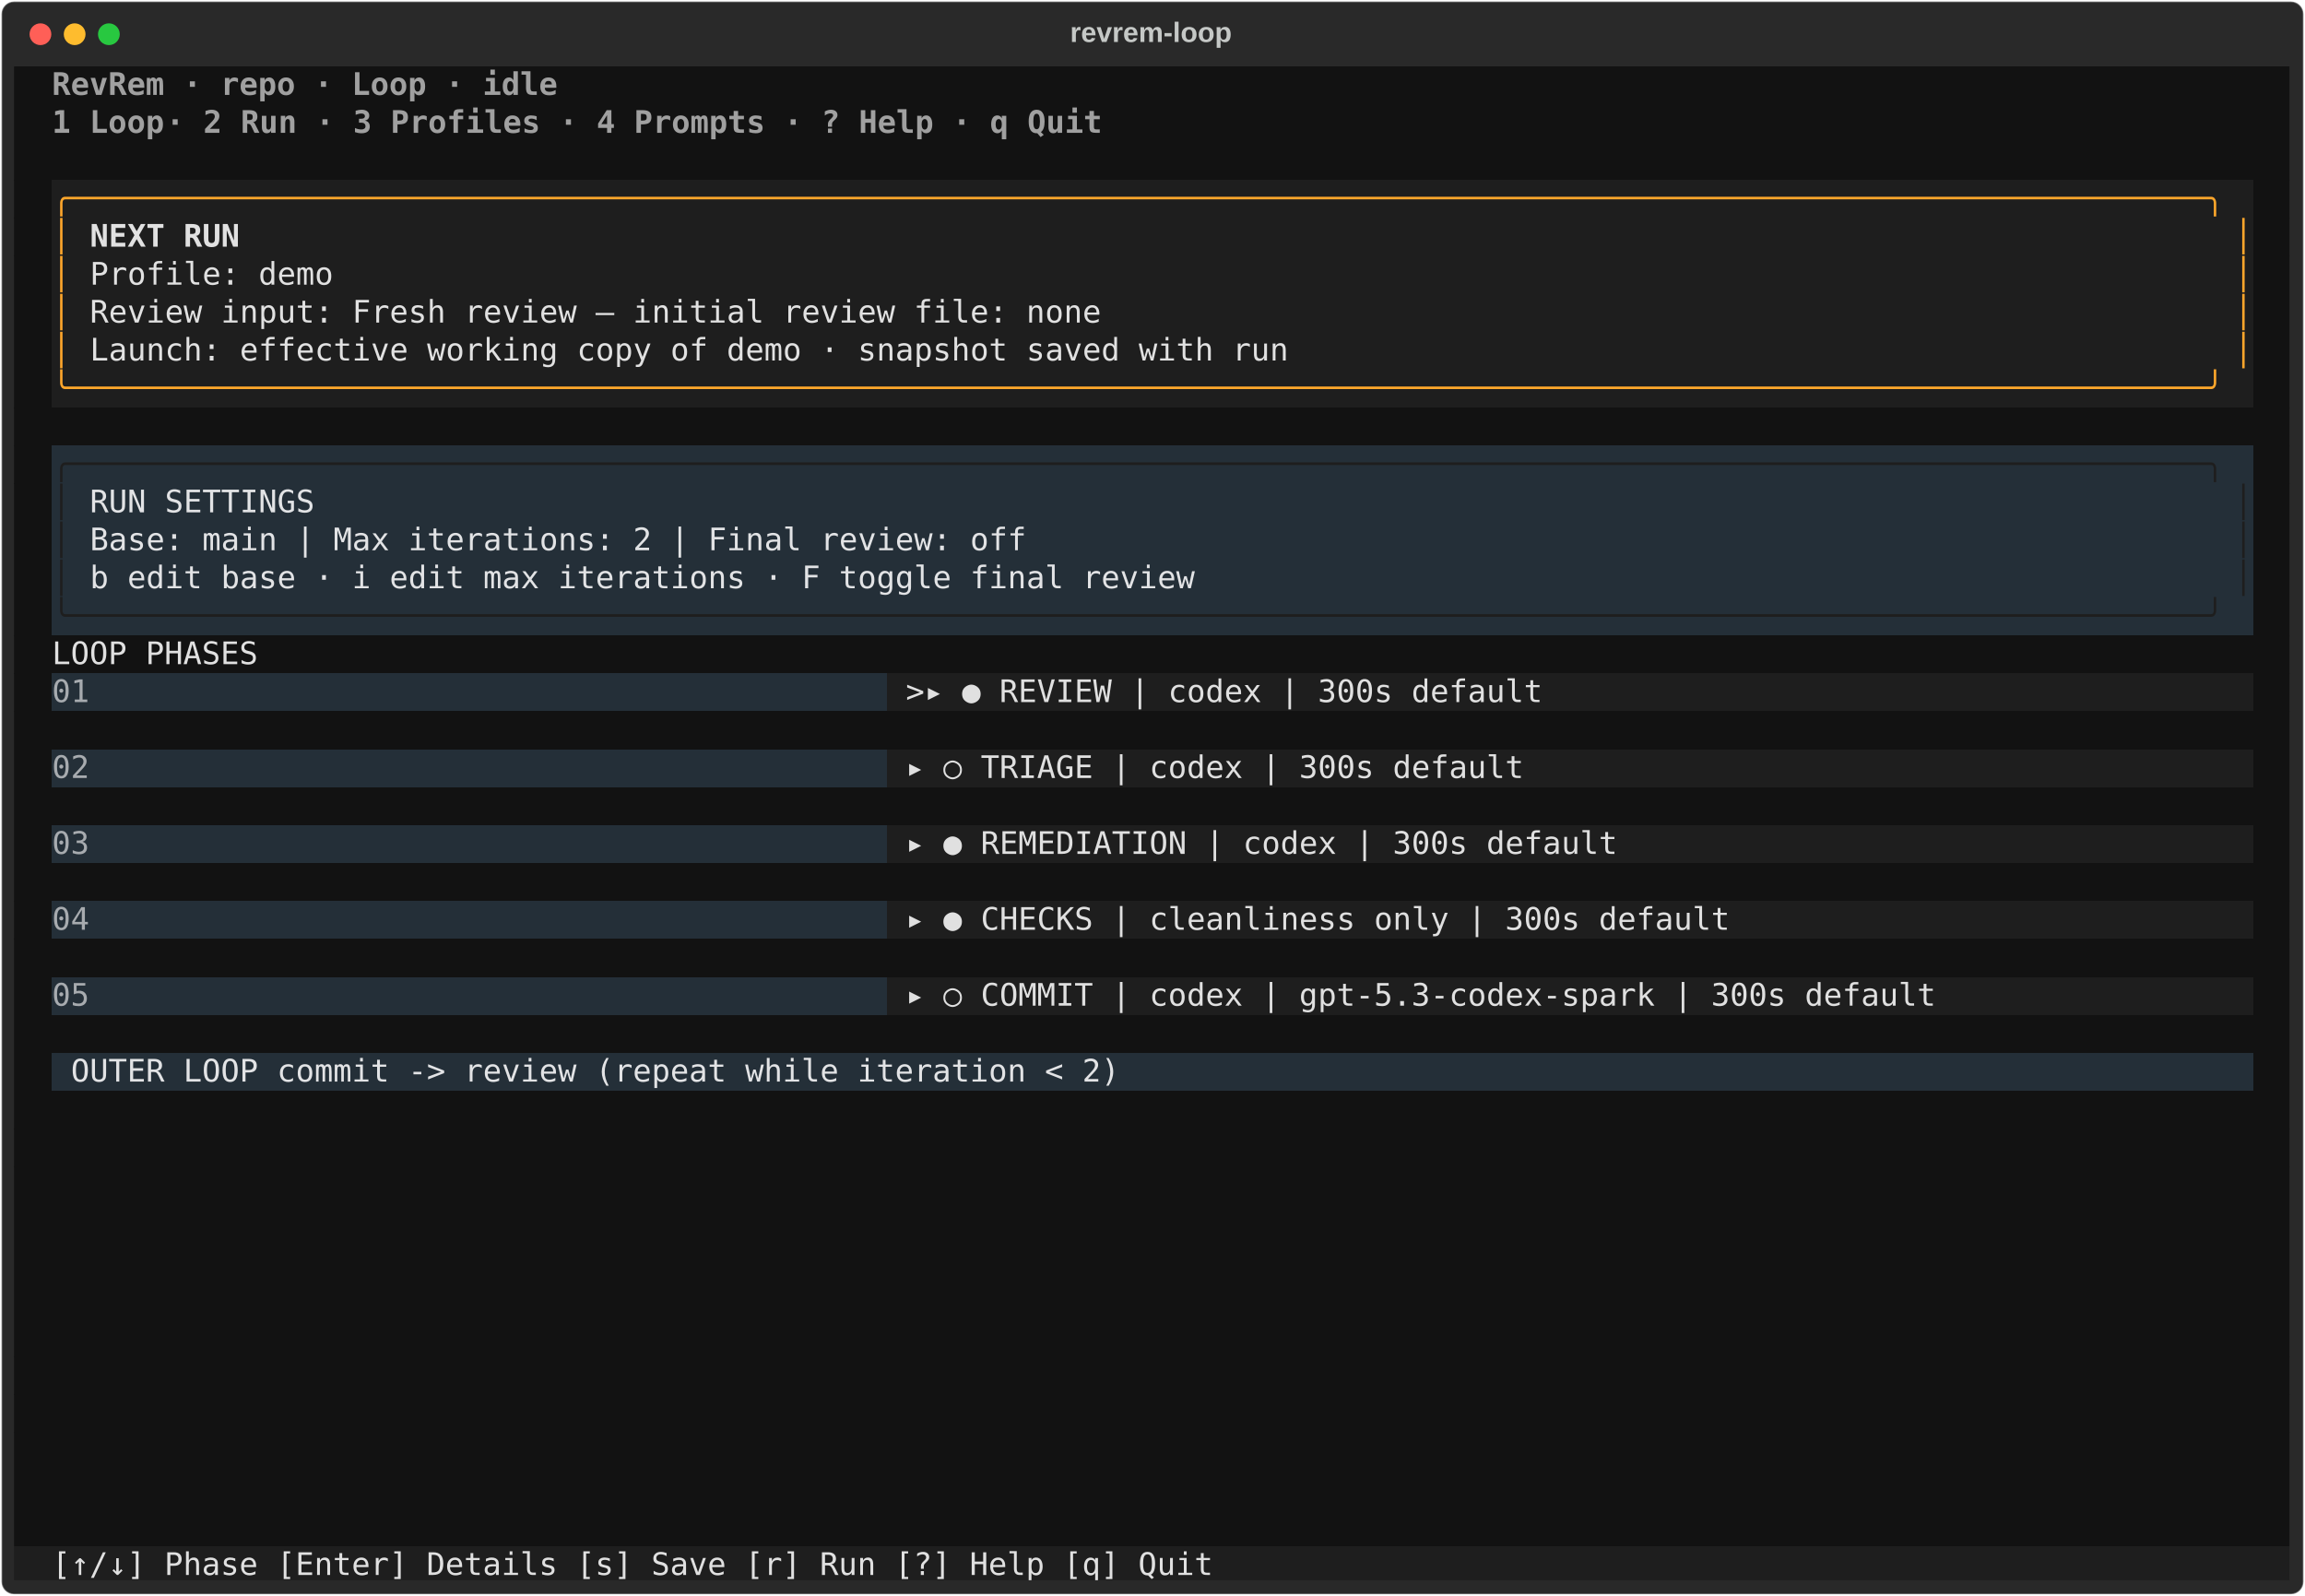
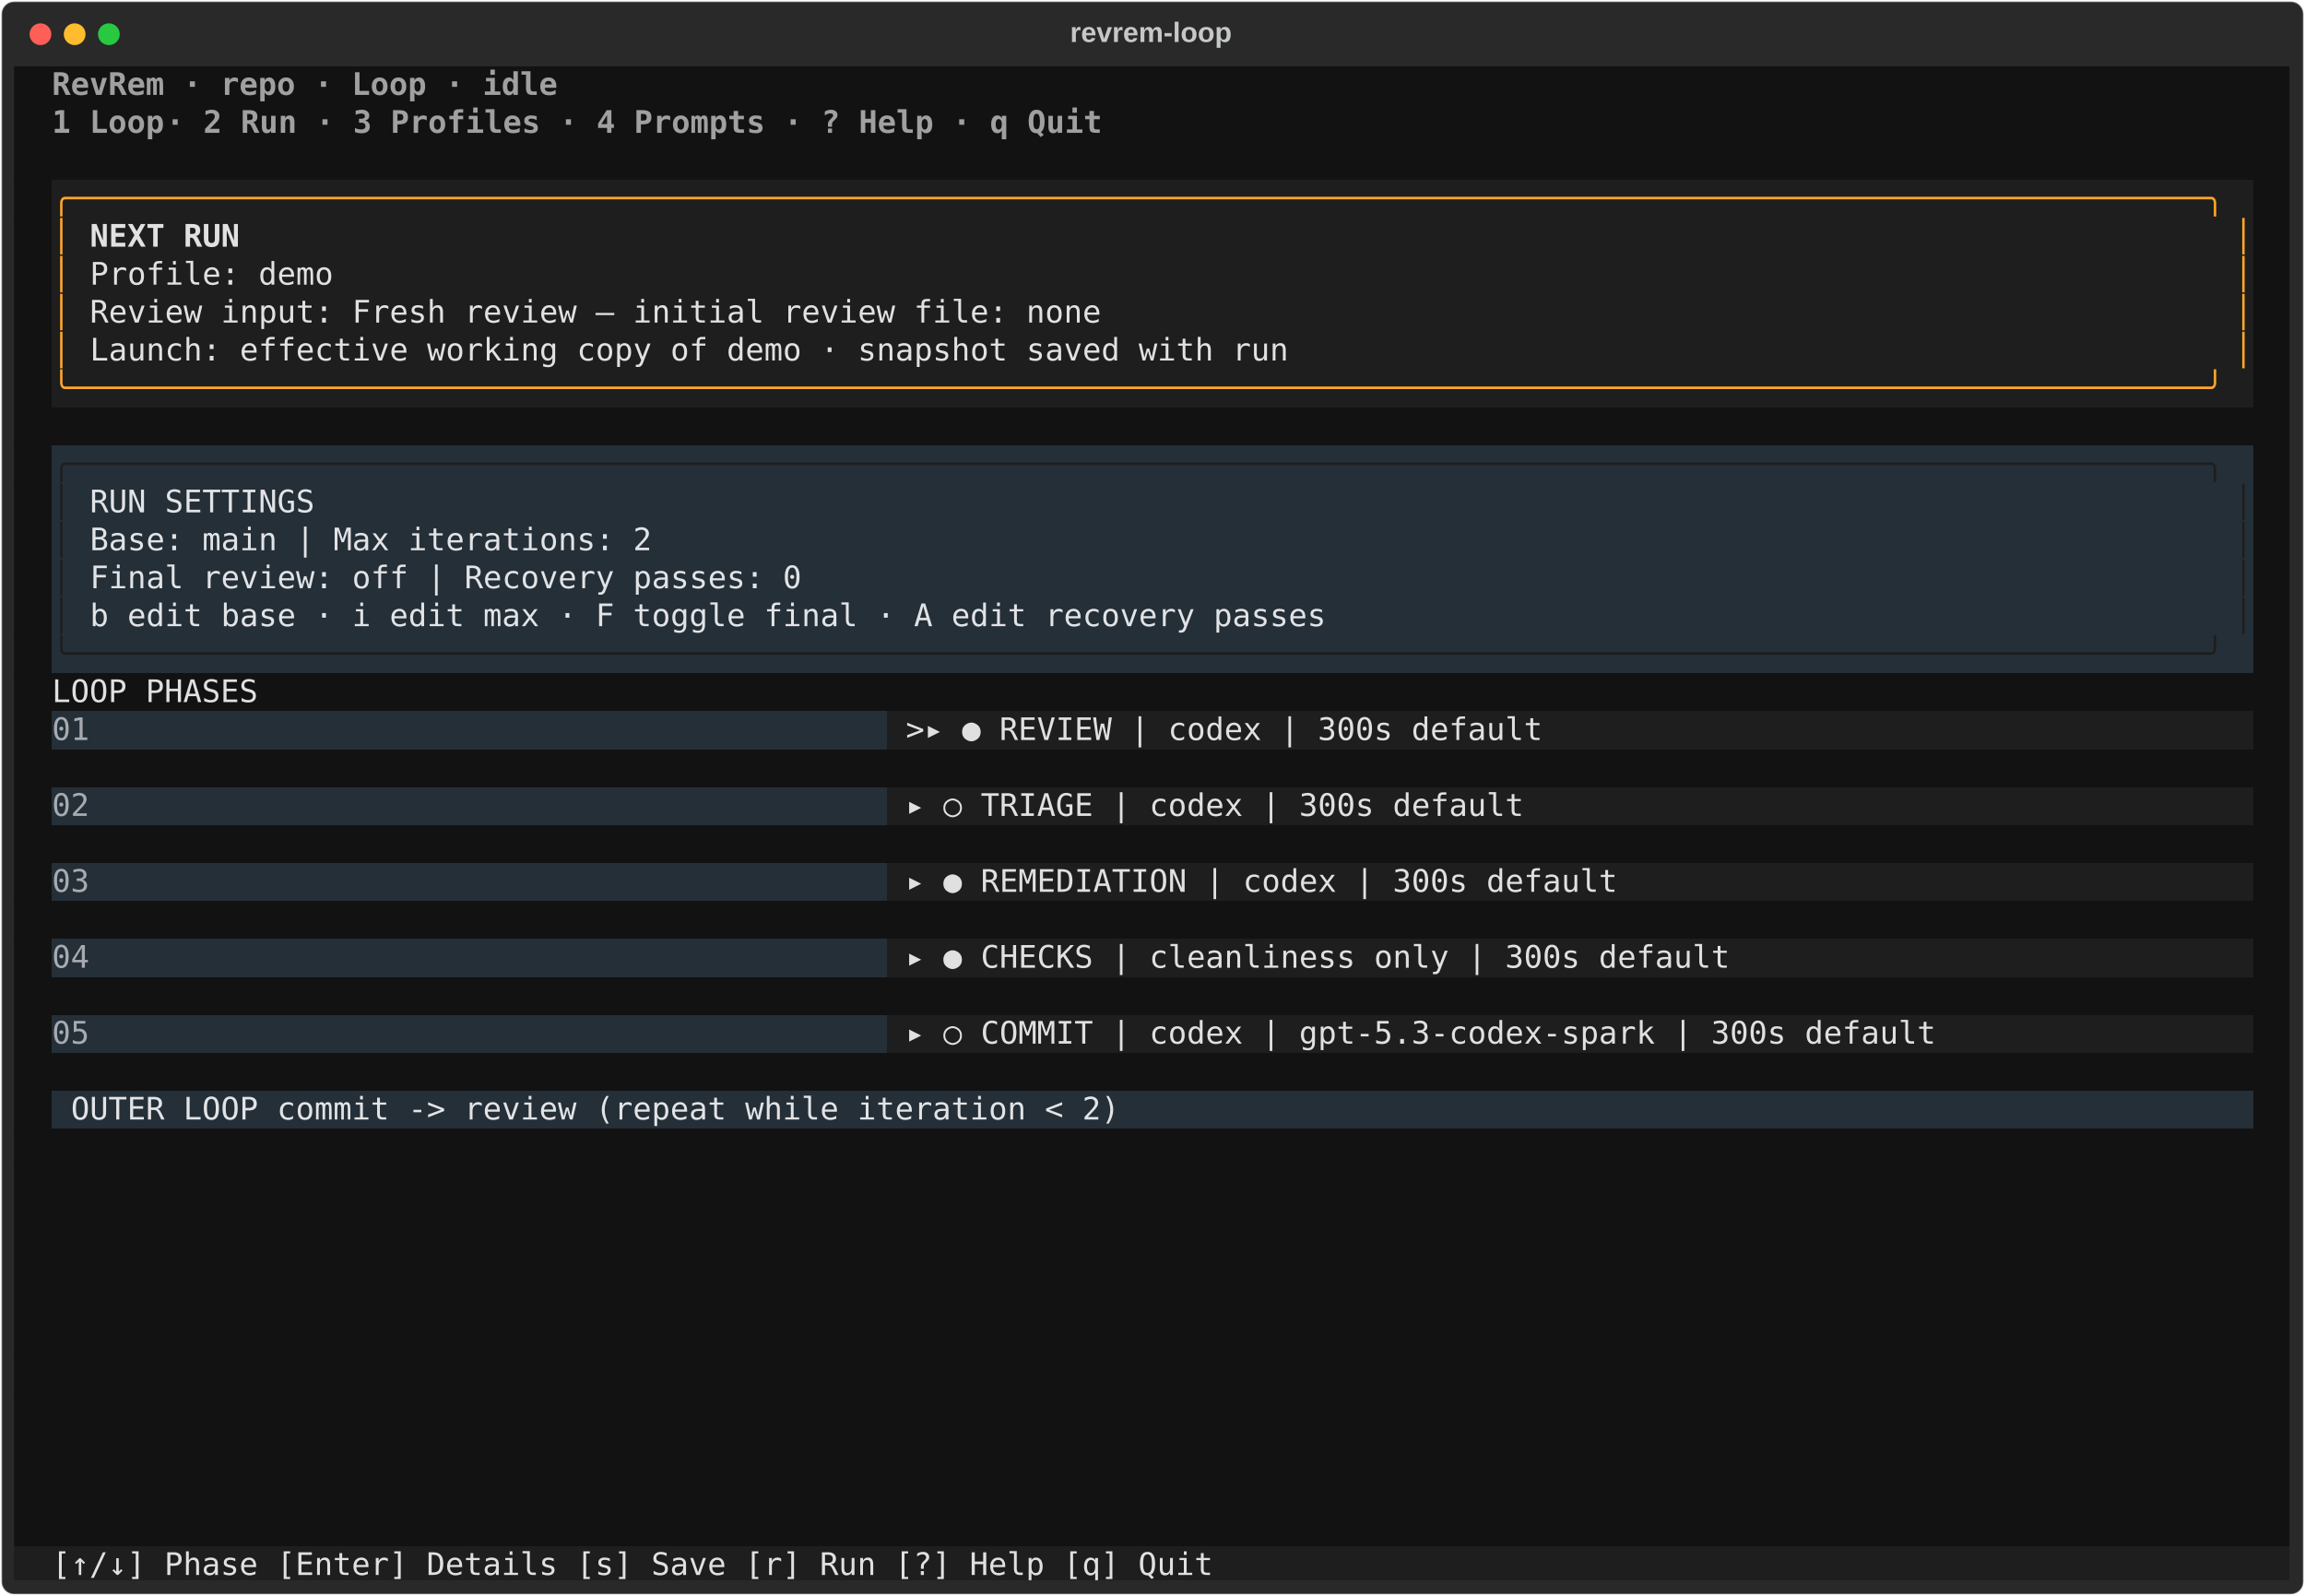
<svg xmlns="http://www.w3.org/2000/svg" class="rich-terminal" viewBox="0 0 1482 1026.0">
  <style>

    @font-face {
        font-family: "Fira Code";
        src: local("FiraCode-Regular"),
                url("https://cdnjs.cloudflare.com/ajax/libs/firacode/6.2.0/woff2/FiraCode-Regular.woff2") format("woff2"),
                url("https://cdnjs.cloudflare.com/ajax/libs/firacode/6.2.0/woff/FiraCode-Regular.woff") format("woff");
        font-style: normal;
        font-weight: 400;
    }
    @font-face {
        font-family: "Fira Code";
        src: local("FiraCode-Bold"),
                url("https://cdnjs.cloudflare.com/ajax/libs/firacode/6.2.0/woff2/FiraCode-Bold.woff2") format("woff2"),
                url("https://cdnjs.cloudflare.com/ajax/libs/firacode/6.2.0/woff/FiraCode-Bold.woff") format("woff");
        font-style: bold;
        font-weight: 700;
    }

    .terminal-ID-matrix {
        font-family: Fira Code, monospace;
        font-size: 20px;
        line-height: 24.4px;
        font-variant-east-asian: full-width;
    }

    .terminal-ID-title {
        font-size: 18px;
        font-weight: bold;
        font-family: arial;
    }

    .terminal-ID-r1 { fill: #c5c8c6 }
.terminal-ID-r2 { fill: #a0a0a0;font-weight: bold }
.terminal-ID-r3 { fill: #fea62b }
.terminal-ID-r4 { fill: #e1e1e1;font-weight: bold }
.terminal-ID-r5 { fill: #e1e1e1 }
.terminal-ID-r6 { fill: #1e1e1e }
.terminal-ID-r7 { fill: #e2e3e5 }
.terminal-ID-r8 { fill: #e0e0e0 }
.terminal-ID-r9 { fill: #a7abaf }
    </style>
  <defs>
    <clipPath id="terminal-ID-clip-terminal">
      <rect x="0" y="0" width="1463.0" height="975.0" />
    </clipPath>
    <clipPath id="terminal-ID-line-0">
      <rect x="0" y="1.5" width="1464" height="24.65" />
    </clipPath>
    <clipPath id="terminal-ID-line-1">
      <rect x="0" y="25.9" width="1464" height="24.65" />
    </clipPath>
    <clipPath id="terminal-ID-line-2">
      <rect x="0" y="50.3" width="1464" height="24.65" />
    </clipPath>
    <clipPath id="terminal-ID-line-3">
      <rect x="0" y="74.7" width="1464" height="24.65" />
    </clipPath>
    <clipPath id="terminal-ID-line-4">
      <rect x="0" y="99.1" width="1464" height="24.65" />
    </clipPath>
    <clipPath id="terminal-ID-line-5">
      <rect x="0" y="123.5" width="1464" height="24.65" />
    </clipPath>
    <clipPath id="terminal-ID-line-6">
      <rect x="0" y="147.9" width="1464" height="24.65" />
    </clipPath>
    <clipPath id="terminal-ID-line-7">
      <rect x="0" y="172.3" width="1464" height="24.65" />
    </clipPath>
    <clipPath id="terminal-ID-line-8">
      <rect x="0" y="196.7" width="1464" height="24.65" />
    </clipPath>
    <clipPath id="terminal-ID-line-9">
      <rect x="0" y="221.1" width="1464" height="24.65" />
    </clipPath>
    <clipPath id="terminal-ID-line-10">
      <rect x="0" y="245.5" width="1464" height="24.65" />
    </clipPath>
    <clipPath id="terminal-ID-line-11">
      <rect x="0" y="269.9" width="1464" height="24.65" />
    </clipPath>
    <clipPath id="terminal-ID-line-12">
      <rect x="0" y="294.3" width="1464" height="24.65" />
    </clipPath>
    <clipPath id="terminal-ID-line-13">
      <rect x="0" y="318.7" width="1464" height="24.65" />
    </clipPath>
    <clipPath id="terminal-ID-line-14">
      <rect x="0" y="343.1" width="1464" height="24.65" />
    </clipPath>
    <clipPath id="terminal-ID-line-15">
      <rect x="0" y="367.5" width="1464" height="24.65" />
    </clipPath>
    <clipPath id="terminal-ID-line-16">
      <rect x="0" y="391.9" width="1464" height="24.65" />
    </clipPath>
    <clipPath id="terminal-ID-line-17">
      <rect x="0" y="416.3" width="1464" height="24.65" />
    </clipPath>
    <clipPath id="terminal-ID-line-18">
      <rect x="0" y="440.7" width="1464" height="24.65" />
    </clipPath>
    <clipPath id="terminal-ID-line-19">
      <rect x="0" y="465.1" width="1464" height="24.65" />
    </clipPath>
    <clipPath id="terminal-ID-line-20">
      <rect x="0" y="489.5" width="1464" height="24.65" />
    </clipPath>
    <clipPath id="terminal-ID-line-21">
      <rect x="0" y="513.9" width="1464" height="24.65" />
    </clipPath>
    <clipPath id="terminal-ID-line-22">
      <rect x="0" y="538.3" width="1464" height="24.65" />
    </clipPath>
    <clipPath id="terminal-ID-line-23">
      <rect x="0" y="562.7" width="1464" height="24.65" />
    </clipPath>
    <clipPath id="terminal-ID-line-24">
      <rect x="0" y="587.1" width="1464" height="24.65" />
    </clipPath>
    <clipPath id="terminal-ID-line-25">
      <rect x="0" y="611.5" width="1464" height="24.65" />
    </clipPath>
    <clipPath id="terminal-ID-line-26">
      <rect x="0" y="635.9" width="1464" height="24.65" />
    </clipPath>
    <clipPath id="terminal-ID-line-27">
      <rect x="0" y="660.3" width="1464" height="24.65" />
    </clipPath>
    <clipPath id="terminal-ID-line-28">
      <rect x="0" y="684.7" width="1464" height="24.65" />
    </clipPath>
    <clipPath id="terminal-ID-line-29">
      <rect x="0" y="709.1" width="1464" height="24.65" />
    </clipPath>
    <clipPath id="terminal-ID-line-30">
      <rect x="0" y="733.5" width="1464" height="24.65" />
    </clipPath>
    <clipPath id="terminal-ID-line-31">
      <rect x="0" y="757.9" width="1464" height="24.65" />
    </clipPath>
    <clipPath id="terminal-ID-line-32">
      <rect x="0" y="782.3" width="1464" height="24.65" />
    </clipPath>
    <clipPath id="terminal-ID-line-33">
      <rect x="0" y="806.7" width="1464" height="24.65" />
    </clipPath>
    <clipPath id="terminal-ID-line-34">
      <rect x="0" y="831.1" width="1464" height="24.65" />
    </clipPath>
    <clipPath id="terminal-ID-line-35">
      <rect x="0" y="855.5" width="1464" height="24.65" />
    </clipPath>
    <clipPath id="terminal-ID-line-36">
      <rect x="0" y="879.9" width="1464" height="24.65" />
    </clipPath>
    <clipPath id="terminal-ID-line-37">
      <rect x="0" y="904.3" width="1464" height="24.65" />
    </clipPath>
    <clipPath id="terminal-ID-line-38">
      <rect x="0" y="928.7" width="1464" height="24.65" />
    </clipPath>
  </defs>
  <rect fill="#292929" stroke="rgba(255,255,255,0.35)" stroke-width="1" x="1" y="1" width="1480" height="1024" rx="8" />
  <text class="terminal-ID-title" fill="#c5c8c6" text-anchor="middle" x="740" y="27">revrem-loop</text>
  <g transform="translate(26,22)">
    <circle cx="0" cy="0" r="7" fill="#ff5f57" />
    <circle cx="22" cy="0" r="7" fill="#febc2e" />
    <circle cx="44" cy="0" r="7" fill="#28c840" />
  </g>
  <g transform="translate(9, 41)" clip-path="url(#terminal-ID-clip-terminal)">
    <rect fill="#121212" x="0" y="1.5" width="24.4" height="24.65" shape-rendering="crispEdges" />
    <rect fill="#121212" x="24.4" y="1.5" width="329.4" height="24.65" shape-rendering="crispEdges" />
    <rect fill="#121212" x="353.8" y="1.5" width="1110.2" height="24.65" shape-rendering="crispEdges" />
    <rect fill="#121212" x="0" y="25.9" width="24.4" height="24.65" shape-rendering="crispEdges" />
    <rect fill="#121212" x="24.4" y="25.9" width="73.2" height="24.65" shape-rendering="crispEdges" />
    <rect fill="#121212" x="97.6" y="25.9" width="622.2" height="24.65" shape-rendering="crispEdges" />
    <rect fill="#121212" x="719.8" y="25.9" width="744.2" height="24.65" shape-rendering="crispEdges" />
    <rect fill="#121212" x="0" y="50.3" width="1464" height="24.65" shape-rendering="crispEdges" />
    <rect fill="#121212" x="0" y="74.7" width="24.4" height="24.65" shape-rendering="crispEdges" />
    <rect fill="#1e1e1e" x="24.4" y="74.7" width="1415.2" height="24.65" shape-rendering="crispEdges" />
    <rect fill="#121212" x="1439.6" y="74.7" width="24.4" height="24.65" shape-rendering="crispEdges" />
    <rect fill="#121212" x="0" y="99.1" width="24.4" height="24.65" shape-rendering="crispEdges" />
    <rect fill="#1e1e1e" x="24.4" y="99.1" width="12.2" height="24.65" shape-rendering="crispEdges" />
    <rect fill="#1e1e1e" x="36.6" y="99.1" width="12.2" height="24.65" shape-rendering="crispEdges" />
    <rect fill="#1e1e1e" x="48.8" y="99.1" width="97.6" height="24.65" shape-rendering="crispEdges" />
    <rect fill="#1e1e1e" x="146.4" y="99.1" width="1281" height="24.65" shape-rendering="crispEdges" />
    <rect fill="#1e1e1e" x="1427.4" y="99.1" width="12.2" height="24.65" shape-rendering="crispEdges" />
    <rect fill="#121212" x="1439.6" y="99.1" width="24.4" height="24.65" shape-rendering="crispEdges" />
    <rect fill="#121212" x="0" y="123.5" width="24.4" height="24.65" shape-rendering="crispEdges" />
    <rect fill="#1e1e1e" x="24.4" y="123.5" width="12.2" height="24.65" shape-rendering="crispEdges" />
    <rect fill="#1e1e1e" x="36.6" y="123.5" width="12.2" height="24.65" shape-rendering="crispEdges" />
    <rect fill="#1e1e1e" x="48.8" y="123.5" width="158.6" height="24.65" shape-rendering="crispEdges" />
    <rect fill="#1e1e1e" x="207.4" y="123.5" width="1220" height="24.65" shape-rendering="crispEdges" />
    <rect fill="#1e1e1e" x="1427.4" y="123.5" width="12.2" height="24.65" shape-rendering="crispEdges" />
    <rect fill="#121212" x="1439.6" y="123.5" width="24.4" height="24.65" shape-rendering="crispEdges" />
    <rect fill="#121212" x="0" y="147.9" width="24.4" height="24.65" shape-rendering="crispEdges" />
    <rect fill="#1e1e1e" x="24.4" y="147.9" width="12.2" height="24.65" shape-rendering="crispEdges" />
    <rect fill="#1e1e1e" x="36.6" y="147.9" width="12.2" height="24.65" shape-rendering="crispEdges" />
    <rect fill="#1e1e1e" x="48.8" y="147.9" width="658.8" height="24.65" shape-rendering="crispEdges" />
    <rect fill="#1e1e1e" x="707.6" y="147.9" width="719.8" height="24.65" shape-rendering="crispEdges" />
    <rect fill="#1e1e1e" x="1427.4" y="147.9" width="12.2" height="24.65" shape-rendering="crispEdges" />
    <rect fill="#121212" x="1439.6" y="147.9" width="24.4" height="24.65" shape-rendering="crispEdges" />
    <rect fill="#121212" x="0" y="172.3" width="24.4" height="24.65" shape-rendering="crispEdges" />
    <rect fill="#1e1e1e" x="24.4" y="172.3" width="12.2" height="24.65" shape-rendering="crispEdges" />
    <rect fill="#1e1e1e" x="36.6" y="172.3" width="12.2" height="24.65" shape-rendering="crispEdges" />
    <rect fill="#1e1e1e" x="48.8" y="172.3" width="780.8" height="24.65" shape-rendering="crispEdges" />
    <rect fill="#1e1e1e" x="829.6" y="172.3" width="597.8" height="24.65" shape-rendering="crispEdges" />
    <rect fill="#1e1e1e" x="1427.4" y="172.3" width="12.2" height="24.65" shape-rendering="crispEdges" />
    <rect fill="#121212" x="1439.6" y="172.3" width="24.4" height="24.65" shape-rendering="crispEdges" />
    <rect fill="#121212" x="0" y="196.7" width="24.4" height="24.65" shape-rendering="crispEdges" />
    <rect fill="#1e1e1e" x="24.4" y="196.7" width="1415.2" height="24.65" shape-rendering="crispEdges" />
    <rect fill="#121212" x="1439.6" y="196.7" width="24.4" height="24.65" shape-rendering="crispEdges" />
    <rect fill="#121212" x="0" y="221.1" width="1464" height="24.65" shape-rendering="crispEdges" />
    <rect fill="#121212" x="0" y="245.5" width="24.4" height="24.65" shape-rendering="crispEdges" />
    <rect fill="#242f38" x="24.4" y="245.5" width="1415.2" height="24.65" shape-rendering="crispEdges" />
    <rect fill="#121212" x="1439.6" y="245.5" width="24.4" height="24.65" shape-rendering="crispEdges" />
    <rect fill="#121212" x="0" y="269.9" width="24.4" height="24.65" shape-rendering="crispEdges" />
    <rect fill="#242f38" x="24.4" y="269.9" width="12.2" height="24.65" shape-rendering="crispEdges" />
    <rect fill="#242f38" x="36.6" y="269.9" width="12.2" height="24.65" shape-rendering="crispEdges" />
    <rect fill="#242f38" x="48.8" y="269.9" width="146.4" height="24.65" shape-rendering="crispEdges" />
    <rect fill="#242f38" x="195.2" y="269.9" width="1232.2" height="24.65" shape-rendering="crispEdges" />
    <rect fill="#242f38" x="1427.4" y="269.9" width="12.2" height="24.65" shape-rendering="crispEdges" />
    <rect fill="#121212" x="1439.6" y="269.9" width="24.4" height="24.65" shape-rendering="crispEdges" />
    <rect fill="#121212" x="0" y="294.3" width="24.4" height="24.65" shape-rendering="crispEdges" />
    <rect fill="#242f38" x="24.4" y="294.3" width="12.2" height="24.65" shape-rendering="crispEdges" />
    <rect fill="#242f38" x="36.6" y="294.3" width="12.2" height="24.65" shape-rendering="crispEdges" />
-     <rect fill="#242f38" x="48.8" y="294.3" width="610" height="24.65" shape-rendering="crispEdges" />
-     <rect fill="#242f38" x="658.8" y="294.3" width="768.6" height="24.65" shape-rendering="crispEdges" />
+     <rect fill="#242f38" x="48.8" y="294.3" width="366" height="24.65" shape-rendering="crispEdges" />
+     <rect fill="#242f38" x="414.8" y="294.3" width="1012.6" height="24.65" shape-rendering="crispEdges" />
    <rect fill="#242f38" x="1427.4" y="294.3" width="12.2" height="24.65" shape-rendering="crispEdges" />
    <rect fill="#121212" x="1439.6" y="294.3" width="24.4" height="24.65" shape-rendering="crispEdges" />
    <rect fill="#121212" x="0" y="318.7" width="24.4" height="24.65" shape-rendering="crispEdges" />
    <rect fill="#242f38" x="24.4" y="318.7" width="12.2" height="24.65" shape-rendering="crispEdges" />
    <rect fill="#242f38" x="36.6" y="318.7" width="12.2" height="24.65" shape-rendering="crispEdges" />
-     <rect fill="#242f38" x="48.8" y="318.7" width="719.8" height="24.65" shape-rendering="crispEdges" />
-     <rect fill="#242f38" x="768.6" y="318.7" width="658.8" height="24.65" shape-rendering="crispEdges" />
+     <rect fill="#242f38" x="48.8" y="318.7" width="463.6" height="24.65" shape-rendering="crispEdges" />
+     <rect fill="#242f38" x="512.4" y="318.7" width="915" height="24.65" shape-rendering="crispEdges" />
    <rect fill="#242f38" x="1427.4" y="318.7" width="12.2" height="24.65" shape-rendering="crispEdges" />
    <rect fill="#121212" x="1439.6" y="318.7" width="24.4" height="24.65" shape-rendering="crispEdges" />
    <rect fill="#121212" x="0" y="343.1" width="24.4" height="24.65" shape-rendering="crispEdges" />
-     <rect fill="#242f38" x="24.4" y="343.1" width="1415.2" height="24.65" shape-rendering="crispEdges" />
+     <rect fill="#242f38" x="24.4" y="343.1" width="12.2" height="24.65" shape-rendering="crispEdges" />
+     <rect fill="#242f38" x="36.6" y="343.1" width="12.2" height="24.65" shape-rendering="crispEdges" />
+     <rect fill="#242f38" x="48.8" y="343.1" width="805.2" height="24.65" shape-rendering="crispEdges" />
+     <rect fill="#242f38" x="854" y="343.1" width="573.4" height="24.65" shape-rendering="crispEdges" />
+     <rect fill="#242f38" x="1427.4" y="343.1" width="12.2" height="24.65" shape-rendering="crispEdges" />
    <rect fill="#121212" x="1439.6" y="343.1" width="24.4" height="24.65" shape-rendering="crispEdges" />
    <rect fill="#121212" x="0" y="367.5" width="24.4" height="24.65" shape-rendering="crispEdges" />
-     <rect fill="#121212" x="24.4" y="367.5" width="134.2" height="24.65" shape-rendering="crispEdges" />
-     <rect fill="#121212" x="158.6" y="367.5" width="1305.4" height="24.65" shape-rendering="crispEdges" />
+     <rect fill="#242f38" x="24.4" y="367.5" width="1415.2" height="24.65" shape-rendering="crispEdges" />
+     <rect fill="#121212" x="1439.6" y="367.5" width="24.4" height="24.65" shape-rendering="crispEdges" />
    <rect fill="#121212" x="0" y="391.9" width="24.4" height="24.65" shape-rendering="crispEdges" />
-     <rect fill="#242f38" x="24.4" y="391.9" width="24.4" height="24.65" shape-rendering="crispEdges" />
-     <rect fill="#242f38" x="48.8" y="391.9" width="512.4" height="24.65" shape-rendering="crispEdges" />
-     <rect fill="#1e1e1e" x="561.2" y="391.9" width="12.2" height="24.65" shape-rendering="crispEdges" />
-     <rect fill="#1e1e1e" x="573.4" y="391.9" width="475.8" height="24.65" shape-rendering="crispEdges" />
-     <rect fill="#1e1e1e" x="1049.2" y="391.9" width="390.4" height="24.65" shape-rendering="crispEdges" />
-     <rect fill="#121212" x="1439.6" y="391.9" width="24.4" height="24.65" shape-rendering="crispEdges" />
-     <rect fill="#121212" x="0" y="416.3" width="1464" height="24.65" shape-rendering="crispEdges" />
-     <rect fill="#121212" x="0" y="440.7" width="24.4" height="24.65" shape-rendering="crispEdges" />
-     <rect fill="#242f38" x="24.4" y="440.7" width="24.4" height="24.65" shape-rendering="crispEdges" />
-     <rect fill="#242f38" x="48.8" y="440.7" width="512.4" height="24.65" shape-rendering="crispEdges" />
-     <rect fill="#1e1e1e" x="561.2" y="440.7" width="12.2" height="24.65" shape-rendering="crispEdges" />
-     <rect fill="#1e1e1e" x="573.4" y="440.7" width="475.8" height="24.65" shape-rendering="crispEdges" />
-     <rect fill="#1e1e1e" x="1049.2" y="440.7" width="390.4" height="24.65" shape-rendering="crispEdges" />
-     <rect fill="#121212" x="1439.6" y="440.7" width="24.4" height="24.65" shape-rendering="crispEdges" />
-     <rect fill="#121212" x="0" y="465.1" width="1464" height="24.65" shape-rendering="crispEdges" />
-     <rect fill="#121212" x="0" y="489.5" width="24.4" height="24.65" shape-rendering="crispEdges" />
-     <rect fill="#242f38" x="24.4" y="489.5" width="24.4" height="24.65" shape-rendering="crispEdges" />
-     <rect fill="#242f38" x="48.8" y="489.5" width="512.4" height="24.65" shape-rendering="crispEdges" />
-     <rect fill="#1e1e1e" x="561.2" y="489.5" width="12.2" height="24.65" shape-rendering="crispEdges" />
-     <rect fill="#1e1e1e" x="573.4" y="489.5" width="475.8" height="24.65" shape-rendering="crispEdges" />
-     <rect fill="#1e1e1e" x="1049.2" y="489.5" width="390.4" height="24.65" shape-rendering="crispEdges" />
-     <rect fill="#121212" x="1439.6" y="489.5" width="24.4" height="24.65" shape-rendering="crispEdges" />
-     <rect fill="#121212" x="0" y="513.9" width="1464" height="24.65" shape-rendering="crispEdges" />
-     <rect fill="#121212" x="0" y="538.3" width="24.4" height="24.65" shape-rendering="crispEdges" />
-     <rect fill="#242f38" x="24.4" y="538.3" width="24.4" height="24.65" shape-rendering="crispEdges" />
-     <rect fill="#242f38" x="48.8" y="538.3" width="512.4" height="24.65" shape-rendering="crispEdges" />
-     <rect fill="#1e1e1e" x="561.2" y="538.3" width="12.2" height="24.65" shape-rendering="crispEdges" />
-     <rect fill="#1e1e1e" x="573.4" y="538.3" width="610" height="24.65" shape-rendering="crispEdges" />
-     <rect fill="#1e1e1e" x="1183.4" y="538.3" width="256.2" height="24.65" shape-rendering="crispEdges" />
-     <rect fill="#121212" x="1439.6" y="538.3" width="24.4" height="24.65" shape-rendering="crispEdges" />
-     <rect fill="#121212" x="0" y="562.7" width="1464" height="24.65" shape-rendering="crispEdges" />
-     <rect fill="#121212" x="0" y="587.1" width="24.4" height="24.65" shape-rendering="crispEdges" />
-     <rect fill="#242f38" x="24.4" y="587.1" width="24.4" height="24.65" shape-rendering="crispEdges" />
-     <rect fill="#242f38" x="48.8" y="587.1" width="512.4" height="24.65" shape-rendering="crispEdges" />
-     <rect fill="#1e1e1e" x="561.2" y="587.1" width="12.2" height="24.65" shape-rendering="crispEdges" />
-     <rect fill="#1e1e1e" x="573.4" y="587.1" width="744.2" height="24.65" shape-rendering="crispEdges" />
-     <rect fill="#1e1e1e" x="1317.6" y="587.1" width="122" height="24.65" shape-rendering="crispEdges" />
-     <rect fill="#121212" x="1439.6" y="587.1" width="24.4" height="24.65" shape-rendering="crispEdges" />
-     <rect fill="#121212" x="0" y="611.5" width="1464" height="24.65" shape-rendering="crispEdges" />
-     <rect fill="#121212" x="0" y="635.9" width="24.4" height="24.65" shape-rendering="crispEdges" />
-     <rect fill="#242f38" x="24.4" y="635.9" width="12.2" height="24.65" shape-rendering="crispEdges" />
-     <rect fill="#242f38" x="36.6" y="635.9" width="768.6" height="24.65" shape-rendering="crispEdges" />
-     <rect fill="#242f38" x="805.2" y="635.9" width="634.4" height="24.65" shape-rendering="crispEdges" />
-     <rect fill="#121212" x="1439.6" y="635.9" width="24.4" height="24.65" shape-rendering="crispEdges" />
-     <rect fill="#121212" x="0" y="660.3" width="1464" height="24.65" shape-rendering="crispEdges" />
+     <rect fill="#121212" x="24.4" y="391.9" width="134.2" height="24.65" shape-rendering="crispEdges" />
+     <rect fill="#121212" x="158.6" y="391.9" width="1305.4" height="24.65" shape-rendering="crispEdges" />
+     <rect fill="#121212" x="0" y="416.3" width="24.4" height="24.65" shape-rendering="crispEdges" />
+     <rect fill="#242f38" x="24.4" y="416.3" width="24.4" height="24.65" shape-rendering="crispEdges" />
+     <rect fill="#242f38" x="48.8" y="416.3" width="512.4" height="24.65" shape-rendering="crispEdges" />
+     <rect fill="#1e1e1e" x="561.2" y="416.3" width="12.2" height="24.65" shape-rendering="crispEdges" />
+     <rect fill="#1e1e1e" x="573.4" y="416.3" width="475.8" height="24.65" shape-rendering="crispEdges" />
+     <rect fill="#1e1e1e" x="1049.2" y="416.3" width="390.4" height="24.65" shape-rendering="crispEdges" />
+     <rect fill="#121212" x="1439.6" y="416.3" width="24.4" height="24.65" shape-rendering="crispEdges" />
+     <rect fill="#121212" x="0" y="440.7" width="1464" height="24.65" shape-rendering="crispEdges" />
+     <rect fill="#121212" x="0" y="465.1" width="24.4" height="24.65" shape-rendering="crispEdges" />
+     <rect fill="#242f38" x="24.4" y="465.1" width="24.4" height="24.65" shape-rendering="crispEdges" />
+     <rect fill="#242f38" x="48.8" y="465.1" width="512.4" height="24.65" shape-rendering="crispEdges" />
+     <rect fill="#1e1e1e" x="561.2" y="465.1" width="12.2" height="24.65" shape-rendering="crispEdges" />
+     <rect fill="#1e1e1e" x="573.4" y="465.1" width="475.8" height="24.65" shape-rendering="crispEdges" />
+     <rect fill="#1e1e1e" x="1049.2" y="465.1" width="390.4" height="24.65" shape-rendering="crispEdges" />
+     <rect fill="#121212" x="1439.6" y="465.1" width="24.4" height="24.65" shape-rendering="crispEdges" />
+     <rect fill="#121212" x="0" y="489.5" width="1464" height="24.65" shape-rendering="crispEdges" />
+     <rect fill="#121212" x="0" y="513.9" width="24.4" height="24.65" shape-rendering="crispEdges" />
+     <rect fill="#242f38" x="24.4" y="513.9" width="24.4" height="24.65" shape-rendering="crispEdges" />
+     <rect fill="#242f38" x="48.8" y="513.9" width="512.4" height="24.65" shape-rendering="crispEdges" />
+     <rect fill="#1e1e1e" x="561.2" y="513.9" width="12.2" height="24.65" shape-rendering="crispEdges" />
+     <rect fill="#1e1e1e" x="573.4" y="513.9" width="475.8" height="24.65" shape-rendering="crispEdges" />
+     <rect fill="#1e1e1e" x="1049.2" y="513.9" width="390.4" height="24.65" shape-rendering="crispEdges" />
+     <rect fill="#121212" x="1439.6" y="513.9" width="24.4" height="24.65" shape-rendering="crispEdges" />
+     <rect fill="#121212" x="0" y="538.3" width="1464" height="24.65" shape-rendering="crispEdges" />
+     <rect fill="#121212" x="0" y="562.7" width="24.4" height="24.65" shape-rendering="crispEdges" />
+     <rect fill="#242f38" x="24.4" y="562.7" width="24.4" height="24.65" shape-rendering="crispEdges" />
+     <rect fill="#242f38" x="48.8" y="562.7" width="512.4" height="24.65" shape-rendering="crispEdges" />
+     <rect fill="#1e1e1e" x="561.2" y="562.7" width="12.2" height="24.65" shape-rendering="crispEdges" />
+     <rect fill="#1e1e1e" x="573.4" y="562.7" width="610" height="24.65" shape-rendering="crispEdges" />
+     <rect fill="#1e1e1e" x="1183.4" y="562.7" width="256.2" height="24.65" shape-rendering="crispEdges" />
+     <rect fill="#121212" x="1439.6" y="562.7" width="24.4" height="24.65" shape-rendering="crispEdges" />
+     <rect fill="#121212" x="0" y="587.1" width="1464" height="24.65" shape-rendering="crispEdges" />
+     <rect fill="#121212" x="0" y="611.5" width="24.4" height="24.65" shape-rendering="crispEdges" />
+     <rect fill="#242f38" x="24.4" y="611.5" width="24.4" height="24.65" shape-rendering="crispEdges" />
+     <rect fill="#242f38" x="48.8" y="611.5" width="512.4" height="24.65" shape-rendering="crispEdges" />
+     <rect fill="#1e1e1e" x="561.2" y="611.5" width="12.2" height="24.65" shape-rendering="crispEdges" />
+     <rect fill="#1e1e1e" x="573.4" y="611.5" width="744.2" height="24.65" shape-rendering="crispEdges" />
+     <rect fill="#1e1e1e" x="1317.6" y="611.5" width="122" height="24.65" shape-rendering="crispEdges" />
+     <rect fill="#121212" x="1439.6" y="611.5" width="24.4" height="24.65" shape-rendering="crispEdges" />
+     <rect fill="#121212" x="0" y="635.9" width="1464" height="24.65" shape-rendering="crispEdges" />
+     <rect fill="#121212" x="0" y="660.3" width="24.4" height="24.65" shape-rendering="crispEdges" />
+     <rect fill="#242f38" x="24.4" y="660.3" width="12.2" height="24.65" shape-rendering="crispEdges" />
+     <rect fill="#242f38" x="36.6" y="660.3" width="768.6" height="24.65" shape-rendering="crispEdges" />
+     <rect fill="#242f38" x="805.2" y="660.3" width="634.4" height="24.65" shape-rendering="crispEdges" />
+     <rect fill="#121212" x="1439.6" y="660.3" width="24.4" height="24.65" shape-rendering="crispEdges" />
    <rect fill="#121212" x="0" y="684.7" width="1464" height="24.65" shape-rendering="crispEdges" />
    <rect fill="#121212" x="0" y="709.1" width="1464" height="24.65" shape-rendering="crispEdges" />
    <rect fill="#121212" x="0" y="733.5" width="1464" height="24.65" shape-rendering="crispEdges" />
    <rect fill="#121212" x="0" y="757.9" width="1464" height="24.65" shape-rendering="crispEdges" />
    <rect fill="#121212" x="0" y="782.3" width="1464" height="24.65" shape-rendering="crispEdges" />
    <rect fill="#121212" x="0" y="806.7" width="1464" height="24.65" shape-rendering="crispEdges" />
    <rect fill="#121212" x="0" y="831.1" width="1464" height="24.65" shape-rendering="crispEdges" />
    <rect fill="#121212" x="0" y="855.5" width="1464" height="24.65" shape-rendering="crispEdges" />
    <rect fill="#121212" x="0" y="879.9" width="1464" height="24.65" shape-rendering="crispEdges" />
    <rect fill="#121212" x="0" y="904.3" width="1464" height="24.65" shape-rendering="crispEdges" />
    <rect fill="#121212" x="0" y="928.7" width="1464" height="24.65" shape-rendering="crispEdges" />
    <rect fill="#1e1e1e" x="0" y="953.1" width="24.4" height="24.65" shape-rendering="crispEdges" />
    <rect fill="#1e1e1e" x="24.4" y="953.1" width="817.4" height="24.65" shape-rendering="crispEdges" />
    <rect fill="#1e1e1e" x="841.8" y="953.1" width="622.2" height="24.65" shape-rendering="crispEdges" />
    <g class="terminal-ID-matrix">
      <text class="terminal-ID-r2" x="24.4" y="20" textLength="329.4" clip-path="url(#terminal-ID-line-0)">RevRem · repo · Loop · idle</text>
      <text class="terminal-ID-r1" x="1464" y="20" textLength="12.2" clip-path="url(#terminal-ID-line-0)">
</text>
      <text class="terminal-ID-r2" x="24.4" y="44.4" textLength="73.2" clip-path="url(#terminal-ID-line-1)">1 Loop</text>
      <text class="terminal-ID-r2" x="97.6" y="44.4" textLength="622.2" clip-path="url(#terminal-ID-line-1)"> · 2 Run · 3 Profiles · 4 Prompts · ? Help · q Quit</text>
      <text class="terminal-ID-r1" x="1464" y="44.4" textLength="12.2" clip-path="url(#terminal-ID-line-1)">
</text>
      <text class="terminal-ID-r1" x="1464" y="68.8" textLength="12.2" clip-path="url(#terminal-ID-line-2)">
</text>
      <text class="terminal-ID-r3" x="24.4" y="93.2" textLength="1415.2" clip-path="url(#terminal-ID-line-3)">╭──────────────────────────────────────────────────────────────────────────────────────────────────────────────────╮</text>
      <text class="terminal-ID-r1" x="1464" y="93.2" textLength="12.2" clip-path="url(#terminal-ID-line-3)">
</text>
      <text class="terminal-ID-r3" x="24.4" y="117.6" textLength="12.2" clip-path="url(#terminal-ID-line-4)">│</text>
      <text class="terminal-ID-r4" x="48.8" y="117.6" textLength="97.6" clip-path="url(#terminal-ID-line-4)">NEXT RUN</text>
      <text class="terminal-ID-r3" x="1427.4" y="117.6" textLength="12.2" clip-path="url(#terminal-ID-line-4)">│</text>
      <text class="terminal-ID-r1" x="1464" y="117.6" textLength="12.2" clip-path="url(#terminal-ID-line-4)">
</text>
      <text class="terminal-ID-r3" x="24.4" y="142" textLength="12.2" clip-path="url(#terminal-ID-line-5)">│</text>
      <text class="terminal-ID-r5" x="48.8" y="142" textLength="158.6" clip-path="url(#terminal-ID-line-5)">Profile: demo</text>
      <text class="terminal-ID-r3" x="1427.4" y="142" textLength="12.2" clip-path="url(#terminal-ID-line-5)">│</text>
      <text class="terminal-ID-r1" x="1464" y="142" textLength="12.2" clip-path="url(#terminal-ID-line-5)">
</text>
      <text class="terminal-ID-r3" x="24.4" y="166.4" textLength="12.2" clip-path="url(#terminal-ID-line-6)">│</text>
      <text class="terminal-ID-r5" x="48.8" y="166.4" textLength="658.8" clip-path="url(#terminal-ID-line-6)">Review input: Fresh review — initial review file: none</text>
      <text class="terminal-ID-r3" x="1427.4" y="166.4" textLength="12.2" clip-path="url(#terminal-ID-line-6)">│</text>
      <text class="terminal-ID-r1" x="1464" y="166.4" textLength="12.2" clip-path="url(#terminal-ID-line-6)">
</text>
      <text class="terminal-ID-r3" x="24.4" y="190.8" textLength="12.2" clip-path="url(#terminal-ID-line-7)">│</text>
      <text class="terminal-ID-r5" x="48.8" y="190.8" textLength="780.8" clip-path="url(#terminal-ID-line-7)">Launch: effective working copy of demo · snapshot saved with run</text>
      <text class="terminal-ID-r3" x="1427.4" y="190.8" textLength="12.2" clip-path="url(#terminal-ID-line-7)">│</text>
      <text class="terminal-ID-r1" x="1464" y="190.8" textLength="12.2" clip-path="url(#terminal-ID-line-7)">
</text>
      <text class="terminal-ID-r3" x="24.4" y="215.2" textLength="1415.2" clip-path="url(#terminal-ID-line-8)">╰──────────────────────────────────────────────────────────────────────────────────────────────────────────────────╯</text>
      <text class="terminal-ID-r1" x="1464" y="215.2" textLength="12.2" clip-path="url(#terminal-ID-line-8)">
</text>
      <text class="terminal-ID-r1" x="1464" y="239.6" textLength="12.2" clip-path="url(#terminal-ID-line-9)">
</text>
      <text class="terminal-ID-r6" x="24.4" y="264" textLength="1415.2" clip-path="url(#terminal-ID-line-10)">╭──────────────────────────────────────────────────────────────────────────────────────────────────────────────────╮</text>
      <text class="terminal-ID-r1" x="1464" y="264" textLength="12.2" clip-path="url(#terminal-ID-line-10)">
</text>
      <text class="terminal-ID-r6" x="24.4" y="288.4" textLength="12.2" clip-path="url(#terminal-ID-line-11)">│</text>
      <text class="terminal-ID-r7" x="48.8" y="288.4" textLength="146.4" clip-path="url(#terminal-ID-line-11)">RUN SETTINGS</text>
      <text class="terminal-ID-r6" x="1427.4" y="288.4" textLength="12.2" clip-path="url(#terminal-ID-line-11)">│</text>
      <text class="terminal-ID-r1" x="1464" y="288.4" textLength="12.2" clip-path="url(#terminal-ID-line-11)">
</text>
      <text class="terminal-ID-r6" x="24.4" y="312.8" textLength="12.2" clip-path="url(#terminal-ID-line-12)">│</text>
-       <text class="terminal-ID-r7" x="48.8" y="312.8" textLength="610" clip-path="url(#terminal-ID-line-12)">Base: main | Max iterations: 2 | Final review: off</text>
+       <text class="terminal-ID-r7" x="48.8" y="312.8" textLength="366" clip-path="url(#terminal-ID-line-12)">Base: main | Max iterations: 2</text>
      <text class="terminal-ID-r6" x="1427.4" y="312.8" textLength="12.2" clip-path="url(#terminal-ID-line-12)">│</text>
      <text class="terminal-ID-r1" x="1464" y="312.8" textLength="12.2" clip-path="url(#terminal-ID-line-12)">
</text>
      <text class="terminal-ID-r6" x="24.4" y="337.2" textLength="12.2" clip-path="url(#terminal-ID-line-13)">│</text>
-       <text class="terminal-ID-r7" x="48.8" y="337.2" textLength="719.8" clip-path="url(#terminal-ID-line-13)">b edit base · i edit max iterations · F toggle final review</text>
+       <text class="terminal-ID-r7" x="48.8" y="337.2" textLength="463.6" clip-path="url(#terminal-ID-line-13)">Final review: off | Recovery passes: 0</text>
      <text class="terminal-ID-r6" x="1427.4" y="337.2" textLength="12.2" clip-path="url(#terminal-ID-line-13)">│</text>
      <text class="terminal-ID-r1" x="1464" y="337.2" textLength="12.2" clip-path="url(#terminal-ID-line-13)">
</text>
-       <text class="terminal-ID-r6" x="24.4" y="361.6" textLength="1415.2" clip-path="url(#terminal-ID-line-14)">╰──────────────────────────────────────────────────────────────────────────────────────────────────────────────────╯</text>
+       <text class="terminal-ID-r6" x="24.4" y="361.6" textLength="12.2" clip-path="url(#terminal-ID-line-14)">│</text>
+       <text class="terminal-ID-r7" x="48.8" y="361.6" textLength="805.2" clip-path="url(#terminal-ID-line-14)">b edit base · i edit max · F toggle final · A edit recovery passes</text>
+       <text class="terminal-ID-r6" x="1427.4" y="361.6" textLength="12.2" clip-path="url(#terminal-ID-line-14)">│</text>
      <text class="terminal-ID-r1" x="1464" y="361.6" textLength="12.2" clip-path="url(#terminal-ID-line-14)">
</text>
-       <text class="terminal-ID-r8" x="24.4" y="386" textLength="134.2" clip-path="url(#terminal-ID-line-15)">LOOP PHASES</text>
+       <text class="terminal-ID-r6" x="24.4" y="386" textLength="1415.2" clip-path="url(#terminal-ID-line-15)">╰──────────────────────────────────────────────────────────────────────────────────────────────────────────────────╯</text>
      <text class="terminal-ID-r1" x="1464" y="386" textLength="12.2" clip-path="url(#terminal-ID-line-15)">
</text>
-       <text class="terminal-ID-r9" x="24.4" y="410.4" textLength="24.4" clip-path="url(#terminal-ID-line-16)">01</text>
-       <text class="terminal-ID-r8" x="573.4" y="410.4" textLength="475.8" clip-path="url(#terminal-ID-line-16)">&gt;▸ ● REVIEW      | codex | 300s default</text>
+       <text class="terminal-ID-r8" x="24.4" y="410.4" textLength="134.2" clip-path="url(#terminal-ID-line-16)">LOOP PHASES</text>
      <text class="terminal-ID-r1" x="1464" y="410.4" textLength="12.2" clip-path="url(#terminal-ID-line-16)">
</text>
+       <text class="terminal-ID-r9" x="24.4" y="434.8" textLength="24.4" clip-path="url(#terminal-ID-line-17)">01</text>
+       <text class="terminal-ID-r8" x="573.4" y="434.8" textLength="475.8" clip-path="url(#terminal-ID-line-17)">&gt;▸ ● REVIEW      | codex | 300s default</text>
      <text class="terminal-ID-r1" x="1464" y="434.8" textLength="12.2" clip-path="url(#terminal-ID-line-17)">
</text>
-       <text class="terminal-ID-r9" x="24.4" y="459.2" textLength="24.4" clip-path="url(#terminal-ID-line-18)">02</text>
-       <text class="terminal-ID-r8" x="573.4" y="459.2" textLength="475.8" clip-path="url(#terminal-ID-line-18)"> ▸ ○ TRIAGE      | codex | 300s default</text>
      <text class="terminal-ID-r1" x="1464" y="459.2" textLength="12.2" clip-path="url(#terminal-ID-line-18)">
</text>
+       <text class="terminal-ID-r9" x="24.4" y="483.6" textLength="24.4" clip-path="url(#terminal-ID-line-19)">02</text>
+       <text class="terminal-ID-r8" x="573.4" y="483.6" textLength="475.8" clip-path="url(#terminal-ID-line-19)"> ▸ ○ TRIAGE      | codex | 300s default</text>
      <text class="terminal-ID-r1" x="1464" y="483.6" textLength="12.2" clip-path="url(#terminal-ID-line-19)">
</text>
-       <text class="terminal-ID-r9" x="24.4" y="508" textLength="24.4" clip-path="url(#terminal-ID-line-20)">03</text>
-       <text class="terminal-ID-r8" x="573.4" y="508" textLength="475.8" clip-path="url(#terminal-ID-line-20)"> ▸ ● REMEDIATION | codex | 300s default</text>
      <text class="terminal-ID-r1" x="1464" y="508" textLength="12.2" clip-path="url(#terminal-ID-line-20)">
</text>
+       <text class="terminal-ID-r9" x="24.4" y="532.4" textLength="24.4" clip-path="url(#terminal-ID-line-21)">03</text>
+       <text class="terminal-ID-r8" x="573.4" y="532.4" textLength="475.8" clip-path="url(#terminal-ID-line-21)"> ▸ ● REMEDIATION | codex | 300s default</text>
      <text class="terminal-ID-r1" x="1464" y="532.4" textLength="12.2" clip-path="url(#terminal-ID-line-21)">
</text>
-       <text class="terminal-ID-r9" x="24.4" y="556.8" textLength="24.4" clip-path="url(#terminal-ID-line-22)">04</text>
-       <text class="terminal-ID-r8" x="573.4" y="556.8" textLength="610" clip-path="url(#terminal-ID-line-22)"> ▸ ● CHECKS      | cleanliness only | 300s default</text>
      <text class="terminal-ID-r1" x="1464" y="556.8" textLength="12.2" clip-path="url(#terminal-ID-line-22)">
</text>
+       <text class="terminal-ID-r9" x="24.4" y="581.2" textLength="24.4" clip-path="url(#terminal-ID-line-23)">04</text>
+       <text class="terminal-ID-r8" x="573.4" y="581.2" textLength="610" clip-path="url(#terminal-ID-line-23)"> ▸ ● CHECKS      | cleanliness only | 300s default</text>
      <text class="terminal-ID-r1" x="1464" y="581.2" textLength="12.2" clip-path="url(#terminal-ID-line-23)">
</text>
-       <text class="terminal-ID-r9" x="24.4" y="605.6" textLength="24.4" clip-path="url(#terminal-ID-line-24)">05</text>
-       <text class="terminal-ID-r8" x="573.4" y="605.6" textLength="744.2" clip-path="url(#terminal-ID-line-24)"> ▸ ○ COMMIT      | codex | gpt-5.3-codex-spark | 300s default</text>
      <text class="terminal-ID-r1" x="1464" y="605.6" textLength="12.2" clip-path="url(#terminal-ID-line-24)">
</text>
+       <text class="terminal-ID-r9" x="24.4" y="630" textLength="24.4" clip-path="url(#terminal-ID-line-25)">05</text>
+       <text class="terminal-ID-r8" x="573.4" y="630" textLength="744.2" clip-path="url(#terminal-ID-line-25)"> ▸ ○ COMMIT      | codex | gpt-5.3-codex-spark | 300s default</text>
      <text class="terminal-ID-r1" x="1464" y="630" textLength="12.2" clip-path="url(#terminal-ID-line-25)">
</text>
-       <text class="terminal-ID-r7" x="36.6" y="654.4" textLength="768.6" clip-path="url(#terminal-ID-line-26)">OUTER LOOP   commit -&gt; review      (repeat while iteration &lt; 2)</text>
      <text class="terminal-ID-r1" x="1464" y="654.4" textLength="12.2" clip-path="url(#terminal-ID-line-26)">
</text>
+       <text class="terminal-ID-r7" x="36.6" y="678.8" textLength="768.6" clip-path="url(#terminal-ID-line-27)">OUTER LOOP   commit -&gt; review      (repeat while iteration &lt; 2)</text>
      <text class="terminal-ID-r1" x="1464" y="678.8" textLength="12.2" clip-path="url(#terminal-ID-line-27)">
</text>
      <text class="terminal-ID-r1" x="1464" y="703.2" textLength="12.2" clip-path="url(#terminal-ID-line-28)">
</text>
      <text class="terminal-ID-r1" x="1464" y="727.6" textLength="12.2" clip-path="url(#terminal-ID-line-29)">
</text>
      <text class="terminal-ID-r1" x="1464" y="752" textLength="12.2" clip-path="url(#terminal-ID-line-30)">
</text>
      <text class="terminal-ID-r1" x="1464" y="776.4" textLength="12.2" clip-path="url(#terminal-ID-line-31)">
</text>
      <text class="terminal-ID-r1" x="1464" y="800.8" textLength="12.2" clip-path="url(#terminal-ID-line-32)">
</text>
      <text class="terminal-ID-r1" x="1464" y="825.2" textLength="12.2" clip-path="url(#terminal-ID-line-33)">
</text>
      <text class="terminal-ID-r1" x="1464" y="849.6" textLength="12.2" clip-path="url(#terminal-ID-line-34)">
</text>
      <text class="terminal-ID-r1" x="1464" y="874" textLength="12.2" clip-path="url(#terminal-ID-line-35)">
</text>
      <text class="terminal-ID-r1" x="1464" y="898.4" textLength="12.2" clip-path="url(#terminal-ID-line-36)">
</text>
      <text class="terminal-ID-r1" x="1464" y="922.8" textLength="12.2" clip-path="url(#terminal-ID-line-37)">
</text>
      <text class="terminal-ID-r1" x="1464" y="947.2" textLength="12.2" clip-path="url(#terminal-ID-line-38)">
</text>
      <text class="terminal-ID-r8" x="24.4" y="971.6" textLength="817.4" clip-path="url(#terminal-ID-line-39)">[↑/↓] Phase  [Enter] Details  [s] Save  [r] Run  [?] Help  [q] Quit</text>
    </g>
  </g>
</svg>
